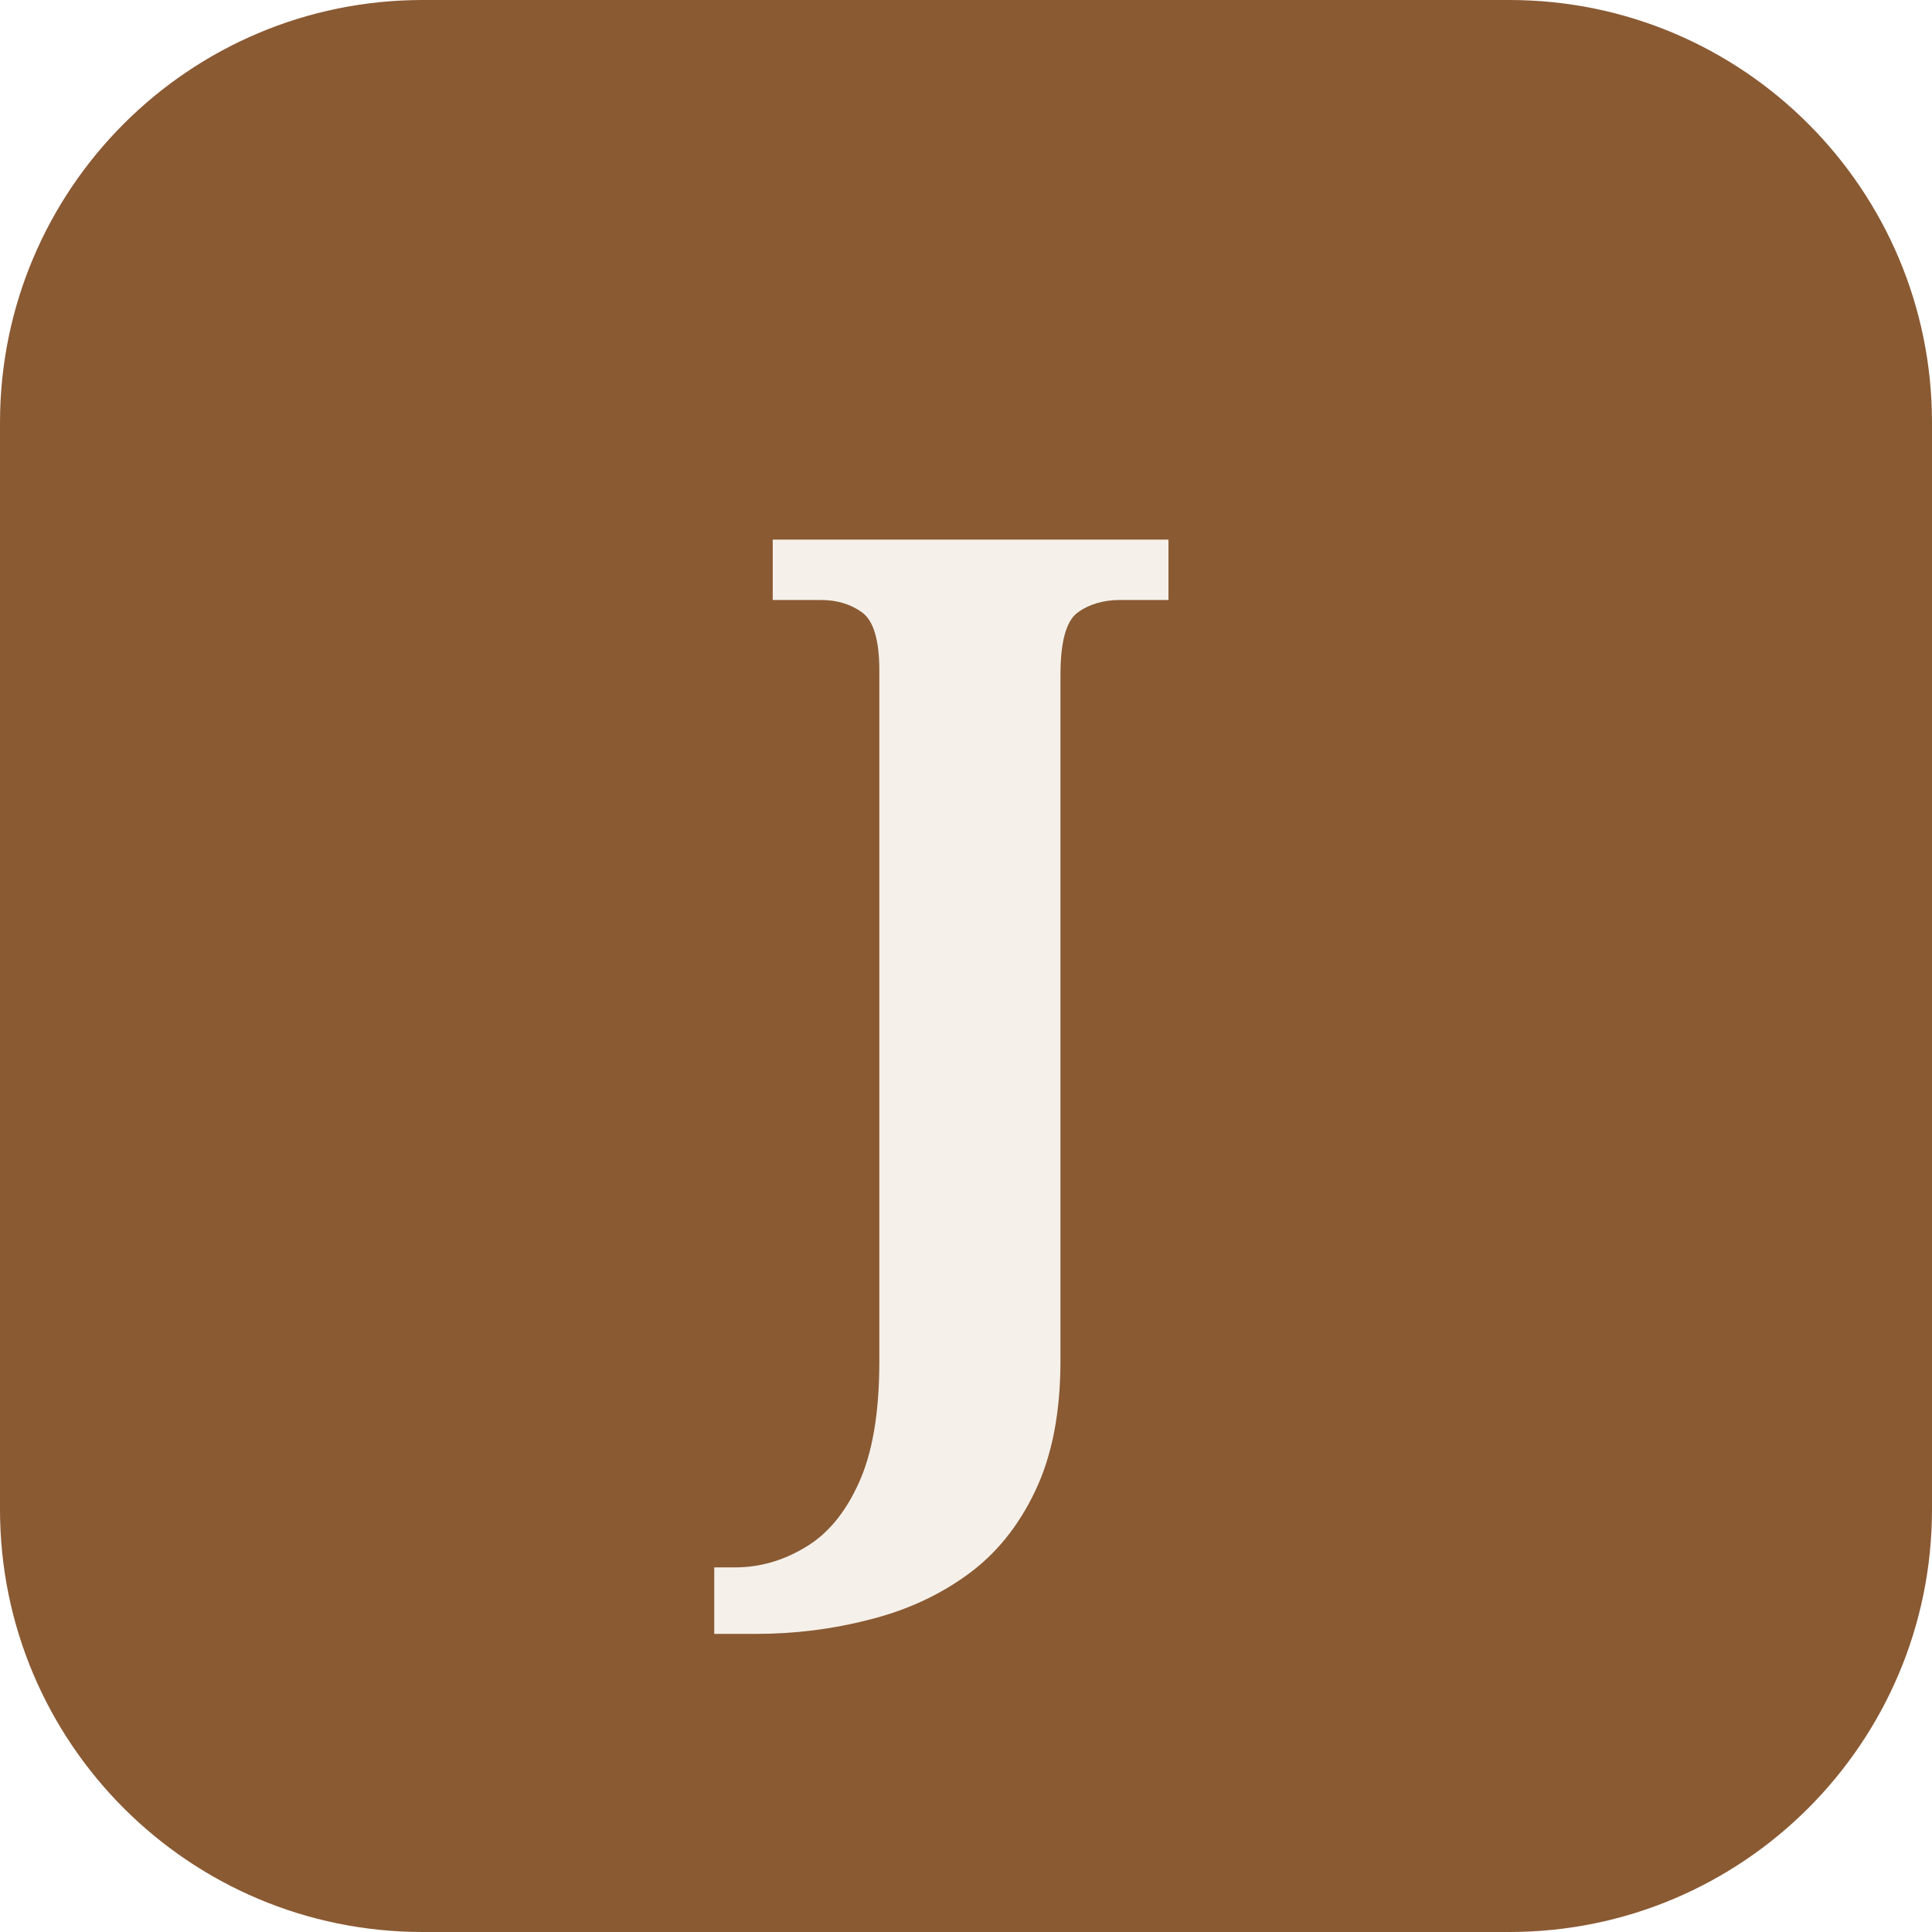
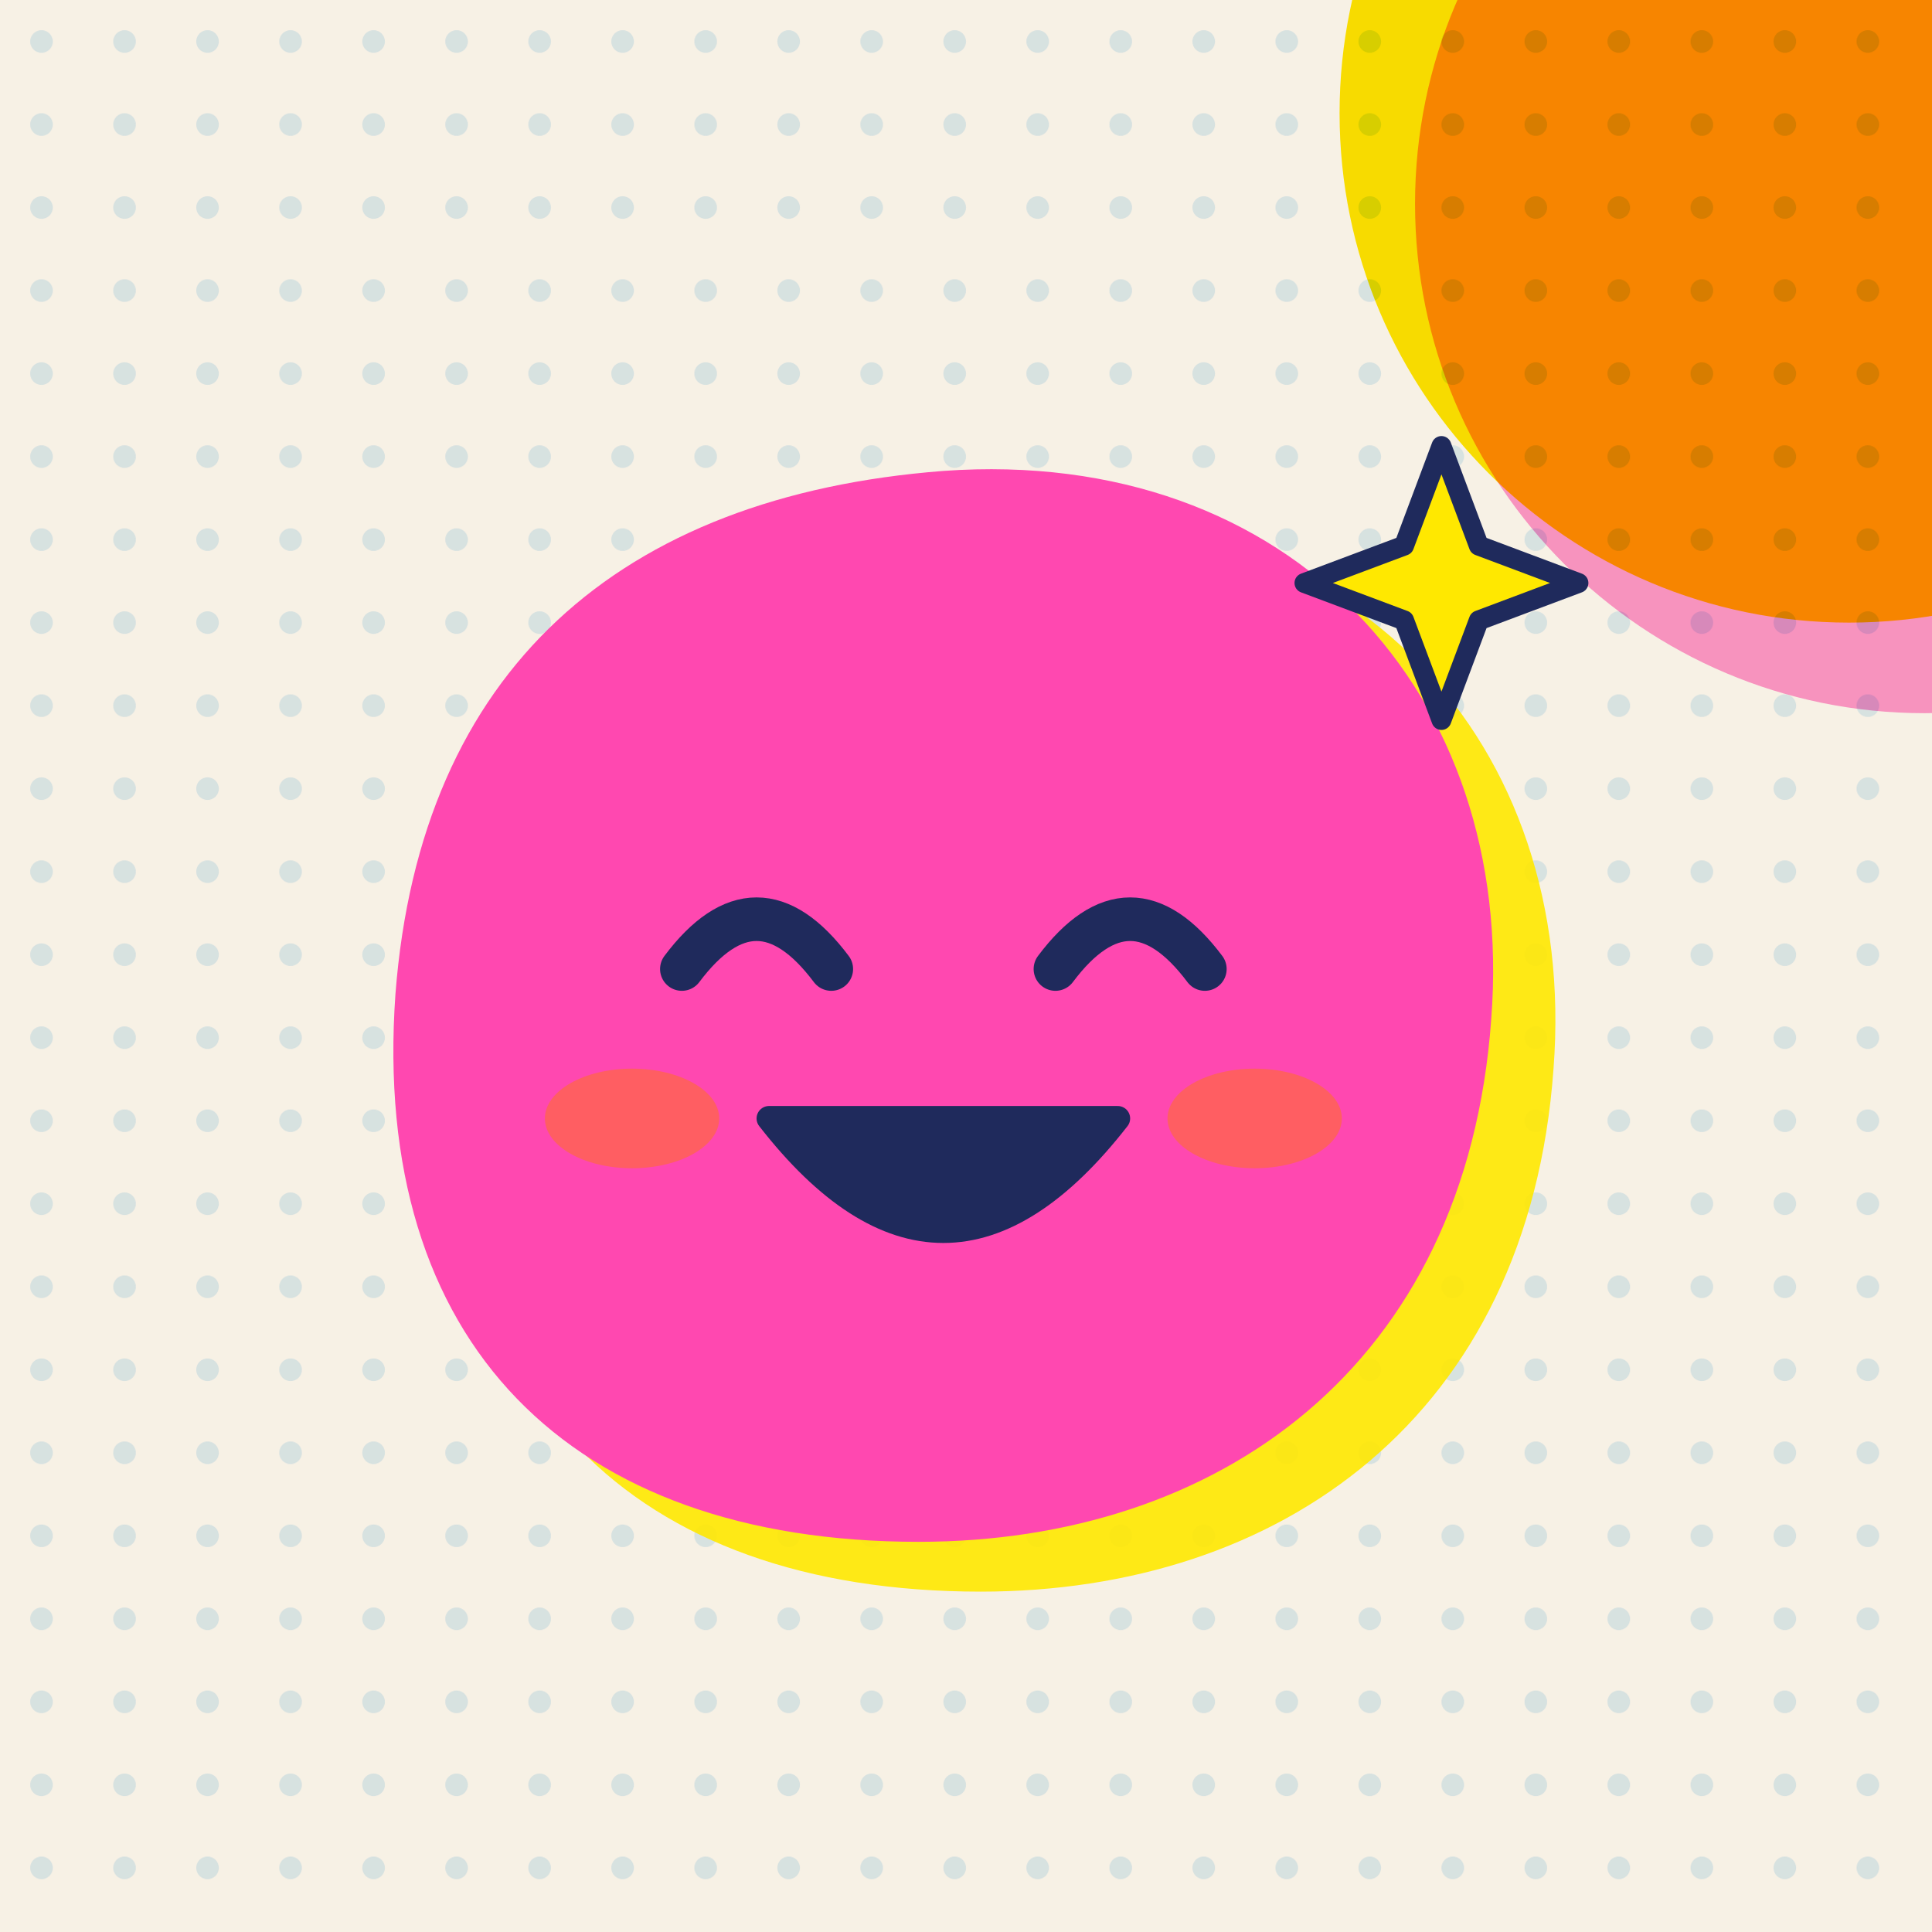
- <svg xmlns="http://www.w3.org/2000/svg" viewBox="0 0 64 64">
-   <rect width="64" height="64" rx="14" fill="#8a5a33" />
-   <text x="32" y="45" font-family="Georgia, serif" font-size="38" font-weight="700" text-anchor="middle" fill="#f5f1ea">J</text>
+ <svg xmlns="http://www.w3.org/2000/svg" viewBox="0 0 512 512" width="512" height="512">
+   <defs>
+     <pattern id="dots" width="22" height="22" patternUnits="userSpaceOnUse">
+       <circle cx="11" cy="11" r="3" fill="#0078BF" opacity="0.13" />
+     </pattern>
+   </defs>
+   <rect width="512" height="512" fill="#F7F1E5" />
+   <rect width="512" height="512" fill="url(#dots)" />
+   <circle cx="490" cy="30" r="135" fill="#FFE800" style="mix-blend-mode:multiply" />
+   <circle cx="510" cy="54" r="135" fill="#FF48B0" opacity="0.55" style="mix-blend-mode:multiply" />
+   <g transform="translate(250 270) scale(3.3) translate(-60 -52)">
+     <path transform="translate(5 4)" opacity="0.9" fill="#FFE800" d="M60 8 C88 6 106 26 104 52 C102 80 82 94 58 94 C30 94 14 78 16 50 C18 24 34 10 60 8 Z" />
+     <path fill="#FF48B0" d="M60 8 C88 6 106 26 104 52 C102 80 82 94 58 94 C30 94 14 78 16 50 C18 24 34 10 60 8 Z" />
+     <ellipse cx="35" cy="60" rx="7" ry="4" fill="#FF6C2F" opacity="0.6" />
+     <ellipse cx="85" cy="60" rx="7" ry="4" fill="#FF6C2F" opacity="0.6" />
+     <path d="M39 48 Q45 40 51 48 M69 48 Q75 40 81 48" fill="none" stroke="#1F2A5C" stroke-width="3.5" stroke-linecap="round" />
+     <path d="M46 60 Q60 78 74 60 Z" fill="#1F2A5C" stroke="#1F2A5C" stroke-width="2" stroke-linejoin="round" />
+     <path d="M100 6 L103 14 L111 17 L103 20 L100 28 L97 20 L89 17 L97 14 Z" fill="#FFE800" stroke="#1F2A5C" stroke-width="1.6" stroke-linejoin="round" />
+   </g>
</svg>
